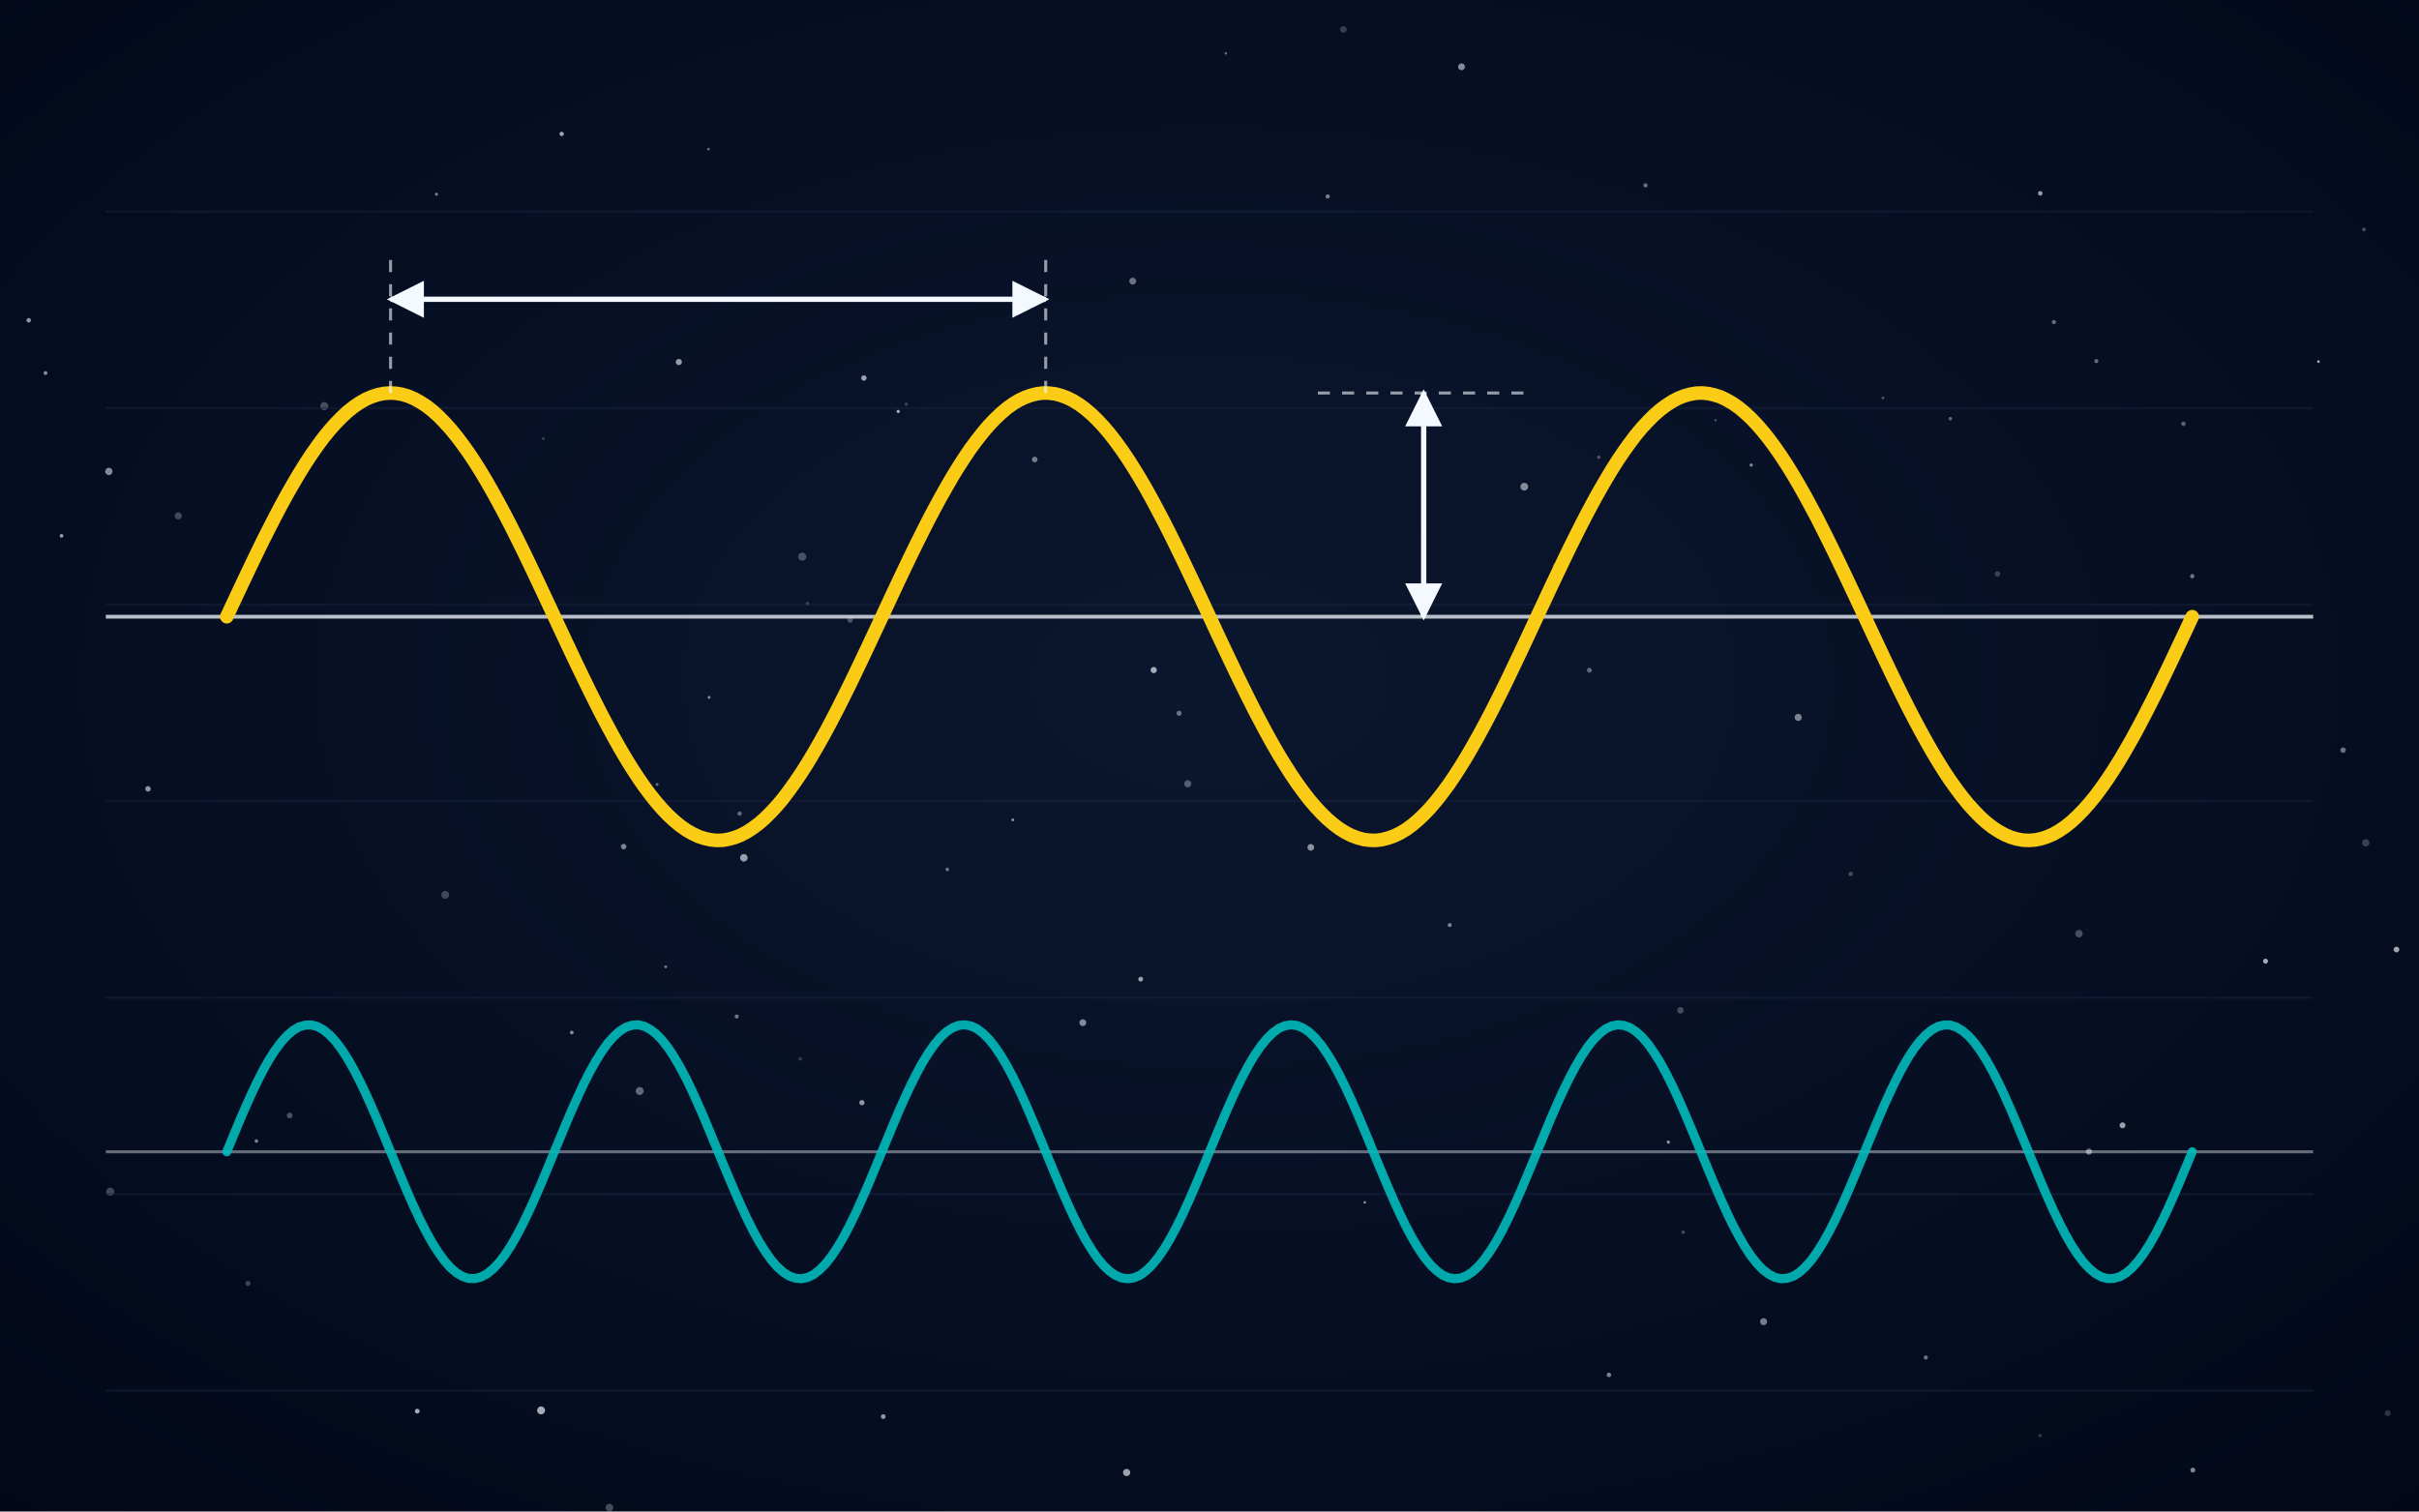
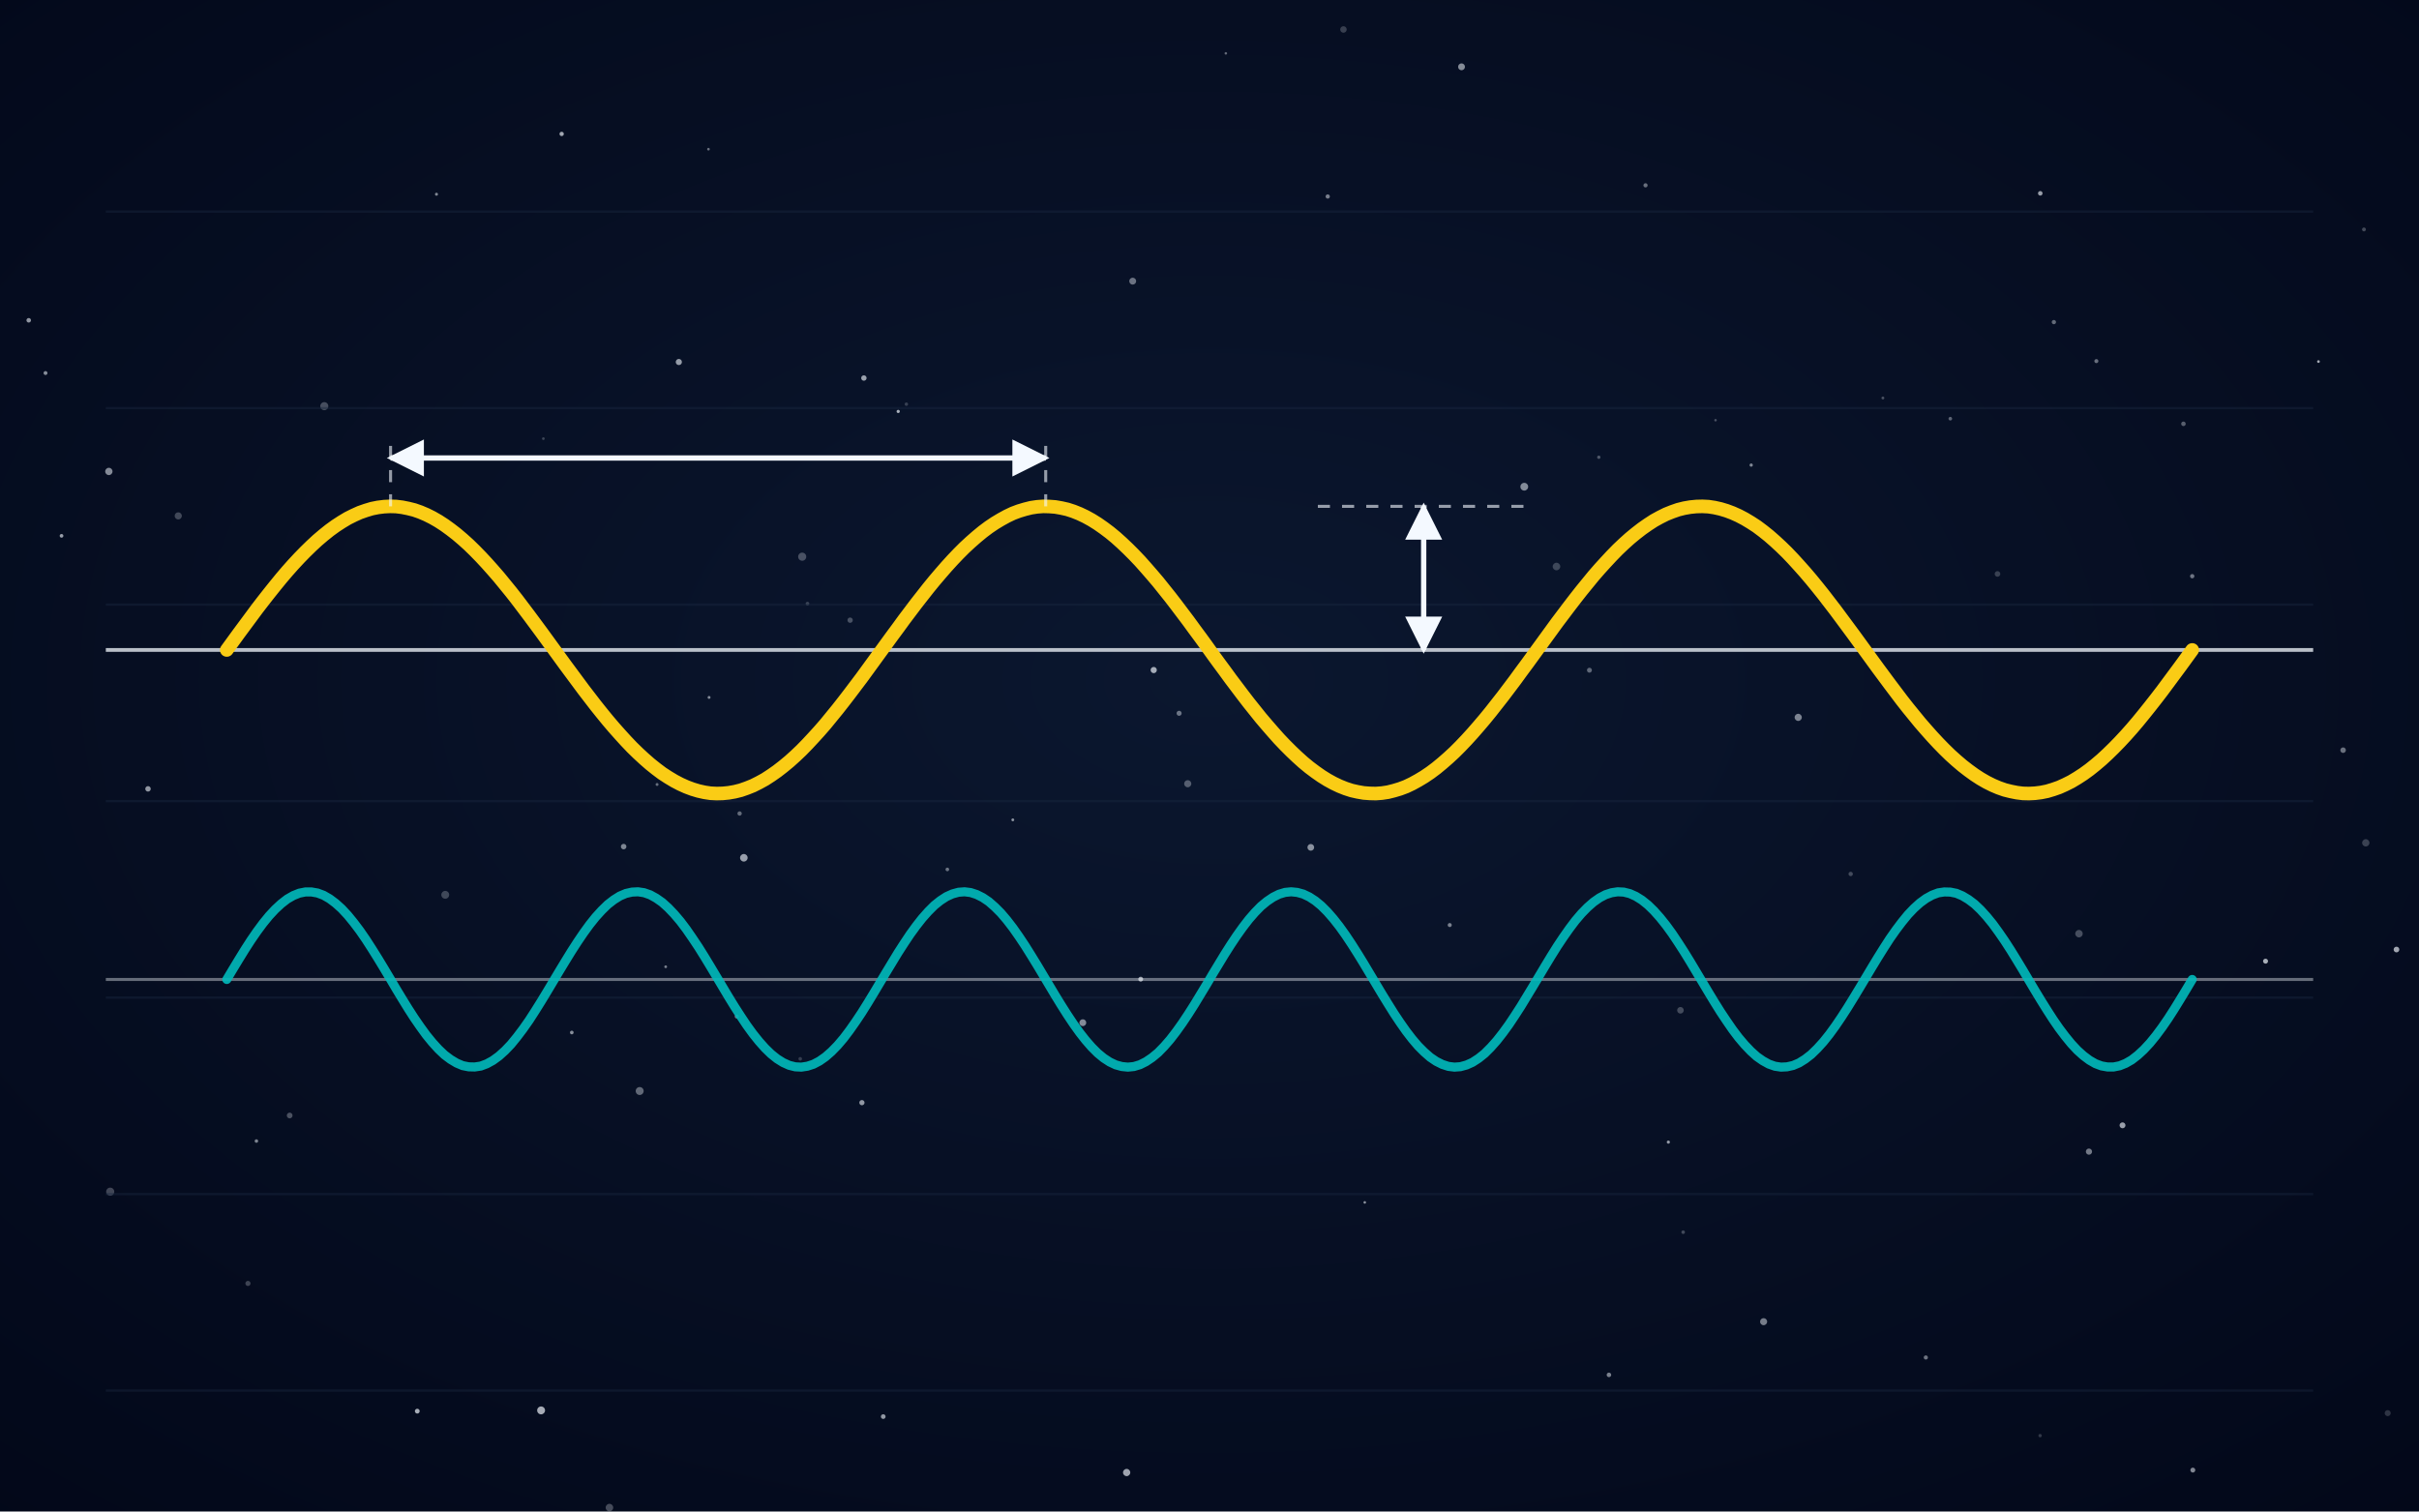
<svg xmlns="http://www.w3.org/2000/svg" width="1600" height="1000" viewBox="0 0 1600 1000">
  <defs>
    <radialGradient id="bg" cx="50%" cy="45%" r="78%">
      <stop offset="0%" stop-color="#0b172f" />
      <stop offset="100%" stop-color="#020718" />
    </radialGradient>
  </defs>
  <rect width="1600" height="1000" fill="url(#bg)" />
  <circle cx="403.1" cy="997.4" r="2.50" fill="#f4f9ff" opacity="0.27" />
  <circle cx="1134.7" cy="278.0" r="0.83" fill="#f4f9ff" opacity="0.28" />
  <circle cx="584.2" cy="937.2" r="1.56" fill="#f4f9ff" opacity="0.59" />
  <circle cx="1064.2" cy="909.6" r="1.50" fill="#f4f9ff" opacity="0.49" />
  <circle cx="1579.3" cy="934.9" r="1.99" fill="#f4f9ff" opacity="0.18" />
  <circle cx="1375.1" cy="617.7" r="2.47" fill="#f4f9ff" opacity="0.27" />
  <circle cx="1321.2" cy="379.7" r="1.86" fill="#f4f9ff" opacity="0.21" />
  <circle cx="1051.3" cy="443.4" r="1.63" fill="#f4f9ff" opacity="0.37" />
  <circle cx="1386.6" cy="238.9" r="1.34" fill="#f4f9ff" opacity="0.41" />
  <circle cx="1166.5" cy="874.4" r="2.34" fill="#f4f9ff" opacity="0.47" />
  <circle cx="412.5" cy="560.1" r="1.82" fill="#f4f9ff" opacity="0.50" />
  <circle cx="1349.5" cy="127.9" r="1.51" fill="#f4f9ff" opacity="0.61" />
  <circle cx="810.8" cy="35.3" r="0.84" fill="#f4f9ff" opacity="0.39" />
  <circle cx="1549.8" cy="496.3" r="1.83" fill="#f4f9ff" opacity="0.42" />
  <circle cx="1585.1" cy="628.2" r="1.88" fill="#f4f9ff" opacity="0.65" />
  <circle cx="1103.5" cy="755.6" r="1.05" fill="#f4f9ff" opacity="0.59" />
  <circle cx="1245.4" cy="263.3" r="0.95" fill="#f4f9ff" opacity="0.28" />
  <circle cx="1498.5" cy="635.9" r="1.64" fill="#f4f9ff" opacity="0.68" />
  <circle cx="1224.1" cy="578.2" r="1.44" fill="#f4f9ff" opacity="0.25" />
  <circle cx="40.7" cy="354.5" r="1.22" fill="#f4f9ff" opacity="0.61" />
  <circle cx="191.6" cy="738.0" r="1.89" fill="#f4f9ff" opacity="0.29" />
  <circle cx="19.0" cy="211.9" r="1.50" fill="#f4f9ff" opacity="0.58" />
  <circle cx="72.0" cy="311.9" r="2.42" fill="#f4f9ff" opacity="0.53" />
  <circle cx="571.4" cy="250.1" r="1.79" fill="#f4f9ff" opacity="0.62" />
  <circle cx="1358.5" cy="213.1" r="1.41" fill="#f4f9ff" opacity="0.39" />
  <circle cx="1450.4" cy="972.6" r="1.62" fill="#f4f9ff" opacity="0.52" />
  <circle cx="529.3" cy="700.5" r="1.19" fill="#f4f9ff" opacity="0.19" />
  <circle cx="288.7" cy="128.5" r="1.00" fill="#f4f9ff" opacity="0.51" />
  <circle cx="763.1" cy="443.3" r="2.06" fill="#f4f9ff" opacity="0.66" />
  <circle cx="1564.8" cy="557.6" r="2.42" fill="#f4f9ff" opacity="0.22" />
  <circle cx="754.5" cy="647.8" r="1.60" fill="#f4f9ff" opacity="0.63" />
  <circle cx="468.6" cy="98.7" r="0.87" fill="#f4f9ff" opacity="0.42" />
  <circle cx="30.1" cy="246.8" r="1.29" fill="#f4f9ff" opacity="0.54" />
  <circle cx="867.0" cy="560.6" r="2.22" fill="#f4f9ff" opacity="0.55" />
  <circle cx="1563.6" cy="151.8" r="1.28" fill="#f4f9ff" opacity="0.26" />
  <circle cx="169.6" cy="754.9" r="1.16" fill="#f4f9ff" opacity="0.50" />
  <circle cx="492.0" cy="567.5" r="2.51" fill="#f4f9ff" opacity="0.61" />
  <circle cx="294.5" cy="592.0" r="2.60" fill="#f4f9ff" opacity="0.24" />
  <circle cx="530.6" cy="368.3" r="2.68" fill="#f4f9ff" opacity="0.27" />
  <circle cx="1533.5" cy="239.2" r="0.90" fill="#f4f9ff" opacity="0.67" />
  <circle cx="489.2" cy="538.2" r="1.44" fill="#f4f9ff" opacity="0.38" />
  <circle cx="117.9" cy="341.3" r="2.36" fill="#f4f9ff" opacity="0.25" />
  <circle cx="487.3" cy="672.5" r="1.34" fill="#f4f9ff" opacity="0.44" />
  <circle cx="684.4" cy="304.0" r="1.87" fill="#f4f9ff" opacity="0.46" />
  <circle cx="669.9" cy="542.4" r="0.94" fill="#f4f9ff" opacity="0.56" />
  <circle cx="440.3" cy="639.6" r="0.92" fill="#f4f9ff" opacity="0.48" />
  <circle cx="423.1" cy="721.8" r="2.63" fill="#f4f9ff" opacity="0.38" />
  <circle cx="1029.5" cy="374.8" r="2.50" fill="#f4f9ff" opacity="0.23" />
  <circle cx="1290.0" cy="277.0" r="1.19" fill="#f4f9ff" opacity="0.36" />
  <circle cx="97.9" cy="521.9" r="1.81" fill="#f4f9ff" opacity="0.58" />
  <circle cx="785.6" cy="518.5" r="2.36" fill="#f4f9ff" opacity="0.32" />
  <circle cx="958.9" cy="612.0" r="1.34" fill="#f4f9ff" opacity="0.48" />
  <circle cx="1113.3" cy="815.2" r="1.18" fill="#f4f9ff" opacity="0.25" />
  <circle cx="359.4" cy="290.2" r="0.89" fill="#f4f9ff" opacity="0.23" />
  <circle cx="779.9" cy="471.9" r="1.68" fill="#f4f9ff" opacity="0.42" />
  <circle cx="745.2" cy="974.2" r="2.40" fill="#f4f9ff" opacity="0.64" />
  <circle cx="1111.5" cy="668.4" r="2.18" fill="#f4f9ff" opacity="0.25" />
  <circle cx="626.6" cy="575.2" r="1.20" fill="#f4f9ff" opacity="0.42" />
  <circle cx="469.0" cy="461.4" r="0.96" fill="#f4f9ff" opacity="0.52" />
  <circle cx="1444.2" cy="280.4" r="1.50" fill="#f4f9ff" opacity="0.34" />
  <circle cx="164.0" cy="849.1" r="1.70" fill="#f4f9ff" opacity="0.24" />
  <circle cx="534.1" cy="399.4" r="1.21" fill="#f4f9ff" opacity="0.23" />
  <circle cx="1273.8" cy="898.1" r="1.38" fill="#f4f9ff" opacity="0.44" />
  <circle cx="594.1" cy="272.2" r="1.07" fill="#f4f9ff" opacity="0.68" />
  <circle cx="357.9" cy="933.1" r="2.61" fill="#f4f9ff" opacity="0.67" />
  <circle cx="449.0" cy="239.5" r="2.04" fill="#f4f9ff" opacity="0.60" />
  <circle cx="72.9" cy="788.4" r="2.68" fill="#f4f9ff" opacity="0.25" />
  <circle cx="716.2" cy="676.6" r="2.27" fill="#f4f9ff" opacity="0.52" />
  <circle cx="1088.4" cy="122.6" r="1.39" fill="#f4f9ff" opacity="0.41" />
  <circle cx="371.5" cy="88.6" r="1.43" fill="#f4f9ff" opacity="0.65" />
  <circle cx="902.7" cy="795.5" r="0.84" fill="#f4f9ff" opacity="0.57" />
  <circle cx="214.5" cy="268.7" r="2.66" fill="#f4f9ff" opacity="0.27" />
  <circle cx="1158.3" cy="307.7" r="1.08" fill="#f4f9ff" opacity="0.51" />
  <circle cx="434.6" cy="519.0" r="0.97" fill="#f4f9ff" opacity="0.40" />
  <circle cx="1057.5" cy="302.5" r="1.10" fill="#f4f9ff" opacity="0.30" />
  <circle cx="276.0" cy="933.6" r="1.59" fill="#f4f9ff" opacity="0.68" />
  <circle cx="878.2" cy="130.0" r="1.41" fill="#f4f9ff" opacity="0.47" />
  <circle cx="1403.9" cy="744.5" r="1.95" fill="#f4f9ff" opacity="0.62" />
  <circle cx="1189.4" cy="474.6" r="2.37" fill="#f4f9ff" opacity="0.49" />
  <circle cx="570.1" cy="729.5" r="1.73" fill="#f4f9ff" opacity="0.58" />
  <circle cx="966.7" cy="44.2" r="2.27" fill="#f4f9ff" opacity="0.53" />
  <circle cx="378.2" cy="683.1" r="1.21" fill="#f4f9ff" opacity="0.54" />
  <circle cx="1008.2" cy="322.0" r="2.57" fill="#f4f9ff" opacity="0.52" />
  <circle cx="1349.4" cy="949.8" r="1.12" fill="#f4f9ff" opacity="0.19" />
  <circle cx="1450.0" cy="381.2" r="1.42" fill="#f4f9ff" opacity="0.44" />
  <circle cx="888.6" cy="19.5" r="2.16" fill="#f4f9ff" opacity="0.21" />
  <circle cx="1381.7" cy="761.9" r="2.05" fill="#f4f9ff" opacity="0.46" />
  <circle cx="749.2" cy="186.0" r="2.28" fill="#f4f9ff" opacity="0.42" />
  <circle cx="562.3" cy="410.3" r="1.76" fill="#f4f9ff" opacity="0.27" />
  <circle cx="599.5" cy="267.4" r="1.14" fill="#f4f9ff" opacity="0.20" />
  <defs>
    <marker id="a" viewBox="0 0 10 10" refX="9" refY="5" markerWidth="7" markerHeight="7" orient="auto">
      <path d="M0 0 L10 5 L0 10 z" fill="#f4f9ff" />
    </marker>
    <marker id="b" viewBox="0 0 10 10" refX="1" refY="5" markerWidth="7" markerHeight="7" orient="auto">
      <path d="M10 0 L0 5 L10 10 z" fill="#f4f9ff" />
    </marker>
  </defs>
  <line x1="70" y1="140" x2="1530" y2="140" stroke="#19263f" stroke-width="1.5" opacity="0.45" />
  <line x1="70" y1="270" x2="1530" y2="270" stroke="#19263f" stroke-width="1.5" opacity="0.45" />
  <line x1="70" y1="400" x2="1530" y2="400" stroke="#19263f" stroke-width="1.5" opacity="0.45" />
  <line x1="70" y1="530" x2="1530" y2="530" stroke="#19263f" stroke-width="1.5" opacity="0.45" />
  <line x1="70" y1="660" x2="1530" y2="660" stroke="#19263f" stroke-width="1.5" opacity="0.45" />
  <line x1="70" y1="790" x2="1530" y2="790" stroke="#19263f" stroke-width="1.5" opacity="0.45" />
  <line x1="70" y1="920" x2="1530" y2="920" stroke="#19263f" stroke-width="1.5" opacity="0.45" />
-   <line x1="70" y1="408" x2="1530" y2="408" stroke="#f4f9ff" stroke-width="2.5" opacity="0.75" />
-   <line x1="70" y1="762" x2="1530" y2="762" stroke="#f4f9ff" stroke-width="2" opacity="0.4" />
-   <path d="M150 408.0 L154 399.4 L158 390.9 L162 382.4 L166 374.0 L170 365.7 L174 357.5 L178 349.6 L182 341.8 L186 334.2 L190 326.9 L194 319.9 L198 313.1 L202 306.7 L206 300.6 L210 294.9 L214 289.5 L218 284.6 L222 280.1 L226 276.0 L230 272.3 L234 269.1 L238 266.4 L242 264.1 L246 262.4 L250 261.1 L254 260.3 L258 260.0 L262 260.2 L266 260.9 L270 262.1 L274 263.8 L278 266.0 L282 268.6 L286 271.7 L290 275.3 L294 279.4 L298 283.8 L302 288.7 L306 294.0 L310 299.6 L314 305.6 L318 312.0 L322 318.7 L326 325.7 L330 333.0 L334 340.5 L338 348.2 L342 356.2 L346 364.3 L350 372.6 L354 381.0 L358 389.5 L362 398.0 L366 406.6 L370 415.2 L374 423.7 L378 432.2 L382 440.6 L386 448.9 L390 457.1 L394 465.1 L398 473.0 L402 480.5 L406 487.9 L410 495.0 L414 501.8 L418 508.3 L422 514.4 L426 520.2 L430 525.6 L434 530.6 L438 535.2 L442 539.4 L446 543.1 L450 546.4 L454 549.2 L458 551.5 L462 553.4 L466 554.7 L470 555.6 L474 556.0 L478 555.9 L482 555.2 L486 554.1 L490 552.5 L494 550.4 L498 547.8 L502 544.8 L506 541.3 L510 537.3 L514 533.0 L518 528.2 L522 522.9 L526 517.3 L530 511.4 L534 505.1 L538 498.4 L542 491.5 L546 484.3 L550 476.8 L554 469.1 L558 461.1 L562 453.1 L566 444.8 L570 436.4 L574 428.0 L578 419.4 L582 410.9 L586 402.3 L590 393.7 L594 385.2 L598 376.8 L602 368.4 L606 360.2 L610 352.2 L614 344.3 L618 336.7 L622 329.3 L626 322.2 L630 315.3 L634 308.8 L638 302.6 L642 296.7 L646 291.3 L650 286.2 L654 281.5 L658 277.3 L662 273.5 L666 270.1 L670 267.2 L674 264.8 L678 262.9 L682 261.5 L686 260.5 L690 260.0 L694 260.1 L698 260.6 L702 261.7 L706 263.2 L710 265.2 L714 267.7 L718 270.7 L722 274.1 L726 278.0 L730 282.3 L734 287.0 L738 292.2 L742 297.7 L746 303.6 L750 309.9 L754 316.4 L758 323.3 L762 330.5 L766 338.0 L770 345.6 L774 353.5 L778 361.6 L782 369.8 L786 378.2 L790 386.6 L794 395.1 L798 403.7 L802 412.3 L806 420.9 L810 429.4 L814 437.8 L818 446.2 L822 454.4 L826 462.5 L830 470.4 L834 478.0 L838 485.5 L842 492.7 L846 499.6 L850 506.1 L854 512.4 L858 518.3 L862 523.8 L866 529.0 L870 533.7 L874 538.0 L878 541.9 L882 545.3 L886 548.3 L890 550.8 L894 552.8 L898 554.3 L902 555.4 L906 555.9 L910 556.0 L914 555.5 L918 554.5 L922 553.1 L926 551.2 L930 548.8 L934 545.9 L938 542.5 L942 538.7 L946 534.5 L950 529.8 L954 524.7 L958 519.3 L962 513.4 L966 507.2 L970 500.7 L974 493.8 L978 486.7 L982 479.3 L986 471.7 L990 463.8 L994 455.8 L998 447.6 L1002 439.2 L1006 430.8 L1010 422.3 L1014 413.7 L1018 405.1 L1022 396.6 L1026 388.0 L1030 379.6 L1034 371.2 L1038 362.9 L1042 354.9 L1046 346.9 L1050 339.2 L1054 331.7 L1058 324.5 L1062 317.6 L1066 310.9 L1070 304.6 L1074 298.7 L1078 293.1 L1082 287.8 L1086 283.0 L1090 278.7 L1094 274.7 L1098 271.2 L1102 268.2 L1106 265.6 L1110 263.5 L1114 261.9 L1118 260.8 L1122 260.1 L1126 260.0 L1130 260.4 L1134 261.3 L1138 262.6 L1142 264.5 L1146 266.8 L1150 269.6 L1154 272.9 L1158 276.6 L1162 280.8 L1166 285.4 L1170 290.4 L1174 295.8 L1178 301.6 L1182 307.7 L1186 314.2 L1190 321.0 L1194 328.1 L1198 335.5 L1202 343.0 L1206 350.9 L1210 358.9 L1214 367.1 L1218 375.4 L1222 383.8 L1226 392.3 L1230 400.8 L1234 409.4 L1238 418.0 L1242 426.5 L1246 435.0 L1250 443.4 L1254 451.7 L1258 459.8 L1262 467.8 L1266 475.5 L1270 483.0 L1274 490.3 L1278 497.3 L1282 504.0 L1286 510.4 L1290 516.4 L1294 522.0 L1298 527.3 L1302 532.2 L1306 536.6 L1310 540.7 L1314 544.3 L1318 547.4 L1322 550.0 L1326 552.2 L1330 553.9 L1334 555.1 L1338 555.8 L1342 556.0 L1346 555.7 L1350 554.9 L1354 553.6 L1358 551.9 L1362 549.6 L1366 546.9 L1370 543.7 L1374 540.0 L1378 535.9 L1382 531.4 L1386 526.5 L1390 521.1 L1394 515.4 L1398 509.3 L1402 502.9 L1406 496.1 L1410 489.1 L1414 481.8 L1418 474.2 L1422 466.4 L1426 458.5 L1430 450.3 L1434 442.0 L1438 433.6 L1442 425.1 L1446 416.6 L1450 408.0" fill="none" stroke="#facc15" stroke-width="9" stroke-linecap="round" />
-   <path d="M150 762.0 L154 752.3 L158 742.7 L162 733.4 L166 724.4 L170 716.0 L174 708.1 L178 701.0 L182 694.8 L186 689.4 L190 685.0 L194 681.6 L198 679.3 L202 678.2 L206 678.1 L210 679.2 L214 681.4 L218 684.7 L222 689.0 L226 694.3 L230 700.5 L234 707.5 L238 715.3 L242 723.7 L246 732.6 L250 741.9 L254 751.5 L258 761.2 L262 770.9 L266 780.5 L270 789.9 L274 798.9 L278 807.4 L282 815.2 L286 822.4 L290 828.7 L294 834.2 L298 838.7 L302 842.1 L306 844.5 L310 845.8 L314 845.9 L318 844.9 L322 842.8 L326 839.6 L330 835.4 L334 830.2 L338 824.1 L342 817.1 L346 809.4 L350 801.0 L354 792.2 L358 782.9 L362 773.3 L366 763.6 L370 753.9 L374 744.3 L378 734.9 L382 725.9 L386 717.3 L390 709.4 L394 702.2 L398 695.8 L402 690.2 L406 685.7 L410 682.1 L414 679.6 L418 678.3 L422 678.0 L426 678.9 L430 681.0 L434 684.0 L438 688.2 L442 693.3 L446 699.4 L450 706.3 L454 713.9 L458 722.2 L462 731.1 L466 740.3 L470 749.9 L474 759.6 L478 769.3 L482 778.9 L486 788.3 L490 797.4 L494 806.0 L498 814.0 L502 821.3 L506 827.7 L510 833.4 L514 838.0 L518 841.6 L522 844.2 L526 845.6 L530 846.0 L534 845.2 L538 843.3 L542 840.2 L546 836.2 L550 831.1 L554 825.1 L558 818.3 L562 810.7 L566 802.5 L570 793.7 L574 784.5 L578 774.9 L582 765.2 L586 755.5 L590 745.9 L594 736.4 L598 727.3 L602 718.7 L606 710.7 L610 703.3 L614 696.8 L618 691.1 L622 686.3 L626 682.6 L630 680.0 L634 678.4 L638 678.0 L642 678.7 L646 680.5 L650 683.5 L654 687.4 L658 692.4 L662 698.3 L666 705.1 L670 712.6 L674 720.8 L678 729.6 L682 738.8 L686 748.3 L690 757.9 L694 767.7 L698 777.3 L702 786.8 L706 795.9 L710 804.6 L714 812.7 L718 820.1 L722 826.7 L726 832.5 L730 837.3 L734 841.1 L738 843.8 L742 845.5 L746 846.0 L750 845.4 L754 843.7 L758 840.8 L762 836.9 L766 832.0 L770 826.2 L774 819.5 L778 812.0 L782 803.9 L786 795.2 L790 786.0 L794 776.5 L798 766.9 L802 757.1 L806 747.5 L810 738.0 L814 728.8 L818 720.1 L822 712.0 L826 704.5 L830 697.8 L834 692.0 L838 687.1 L842 683.2 L846 680.3 L850 678.6 L854 678.0 L858 678.5 L862 680.2 L866 682.9 L870 686.7 L874 691.5 L878 697.3 L882 703.9 L886 711.3 L890 719.4 L894 728.1 L898 737.2 L902 746.7 L906 756.3 L910 766.1 L914 775.7 L918 785.2 L922 794.4 L926 803.2 L930 811.4 L934 818.9 L938 825.7 L942 831.6 L946 836.6 L950 840.5 L954 843.5 L958 845.3 L962 846.0 L966 845.6 L970 844.0 L974 841.4 L978 837.7 L982 832.9 L986 827.2 L990 820.7 L994 813.3 L998 805.3 L1002 796.7 L1006 787.6 L1010 778.1 L1014 768.5 L1018 758.8 L1022 749.1 L1026 739.5 L1030 730.3 L1034 721.5 L1038 713.3 L1042 705.7 L1046 698.9 L1050 692.9 L1054 687.8 L1058 683.8 L1062 680.7 L1066 678.8 L1070 678.0 L1074 678.4 L1078 679.8 L1082 682.4 L1086 686.0 L1090 690.6 L1094 696.3 L1098 702.7 L1102 710.0 L1106 718.0 L1110 726.6 L1114 735.7 L1118 745.1 L1122 754.7 L1126 764.4 L1130 774.1 L1134 783.7 L1138 792.9 L1142 801.8 L1146 810.1 L1150 817.7 L1154 824.6 L1158 830.7 L1162 835.8 L1166 840.0 L1170 843.0 L1174 845.1 L1178 846.0 L1182 845.7 L1186 844.4 L1190 841.9 L1194 838.3 L1198 833.8 L1202 828.2 L1206 821.8 L1210 814.6 L1214 806.7 L1218 798.1 L1222 789.1 L1226 779.7 L1230 770.1 L1234 760.4 L1238 750.7 L1242 741.1 L1246 731.8 L1250 723.0 L1254 714.6 L1258 706.9 L1262 699.9 L1266 693.8 L1270 688.6 L1274 684.4 L1278 681.2 L1282 679.1 L1286 678.1 L1290 678.2 L1294 679.5 L1298 681.9 L1302 685.3 L1306 689.8 L1310 695.3 L1314 701.6 L1318 708.8 L1322 716.6 L1326 725.1 L1330 734.1 L1334 743.5 L1338 753.1 L1342 762.8 L1346 772.5 L1350 782.1 L1354 791.4 L1358 800.3 L1362 808.7 L1366 816.5 L1370 823.5 L1374 829.7 L1378 835.0 L1382 839.3 L1386 842.6 L1390 844.8 L1394 845.9 L1398 845.8 L1402 844.7 L1406 842.4 L1410 839.0 L1414 834.6 L1418 829.2 L1422 823.0 L1426 815.9 L1430 808.0 L1434 799.6 L1438 790.6 L1442 781.3 L1446 771.7 L1450 762.0" fill="none" stroke="#00babb" stroke-width="6" stroke-linecap="round" opacity="0.9" />
-   <line x1="258.333" y1="260" x2="258.333" y2="172" stroke="#f4f9ff" stroke-width="2" opacity="0.6" stroke-dasharray="8 8" />
-   <line x1="691.667" y1="260" x2="691.667" y2="172" stroke="#f4f9ff" stroke-width="2" opacity="0.6" stroke-dasharray="8 8" />
-   <line x1="258.333" y1="198" x2="691.667" y2="198" stroke="#f4f9ff" stroke-width="3.5" marker-start="url(#b)" marker-end="url(#a)" />
-   <line x1="941.667" y1="408" x2="941.667" y2="260" stroke="#f4f9ff" stroke-width="3.5" marker-start="url(#b)" marker-end="url(#a)" />
-   <line x1="871.667" y1="260" x2="1011.667" y2="260" stroke="#f4f9ff" stroke-width="2" opacity="0.6" stroke-dasharray="8 8" />
+   <line x1="70" y1="430" x2="1530" y2="430" stroke="#f4f9ff" stroke-width="2.5" opacity="0.75" />
+   <line x1="70" y1="648" x2="1530" y2="648" stroke="#f4f9ff" stroke-width="2" opacity="0.4" />
+   <path d="M150 430.0 L154 424.5 L158 419.0 L162 413.6 L166 408.2 L170 402.8 L174 397.6 L178 392.5 L182 387.5 L186 382.6 L190 377.9 L194 373.4 L198 369.1 L202 365.0 L206 361.1 L210 357.4 L214 354.0 L218 350.8 L222 347.9 L226 345.3 L230 342.9 L234 340.9 L238 339.1 L242 337.7 L246 336.5 L250 335.7 L254 335.2 L258 335.0 L262 335.1 L266 335.6 L270 336.4 L274 337.4 L278 338.8 L282 340.5 L286 342.5 L290 344.8 L294 347.4 L298 350.3 L302 353.4 L306 356.8 L310 360.4 L314 364.3 L318 368.4 L322 372.7 L326 377.2 L330 381.8 L334 386.7 L338 391.6 L342 396.7 L346 402.0 L350 407.3 L354 412.7 L358 418.1 L362 423.6 L366 429.1 L370 434.6 L374 440.1 L378 445.5 L382 450.9 L386 456.3 L390 461.5 L394 466.7 L398 471.7 L402 476.6 L406 481.3 L410 485.8 L414 490.2 L418 494.4 L422 498.3 L426 502.0 L430 505.5 L434 508.7 L438 511.7 L442 514.3 L446 516.7 L450 518.8 L454 520.6 L458 522.1 L462 523.3 L466 524.2 L470 524.8 L474 525.0 L478 524.9 L482 524.5 L486 523.8 L490 522.8 L494 521.4 L498 519.8 L502 517.8 L506 515.6 L510 513.0 L514 510.2 L518 507.1 L522 503.8 L526 500.2 L530 496.4 L534 492.3 L538 488.0 L542 483.6 L546 479.0 L550 474.1 L554 469.2 L558 464.1 L562 458.9 L566 453.6 L570 448.3 L574 442.8 L578 437.3 L582 431.8 L586 426.3 L590 420.8 L594 415.4 L598 409.9 L602 404.6 L606 399.3 L610 394.2 L614 389.1 L618 384.2 L622 379.5 L626 374.9 L630 370.5 L634 366.3 L638 362.3 L642 358.6 L646 355.1 L650 351.8 L654 348.8 L658 346.1 L662 343.7 L666 341.5 L670 339.6 L674 338.1 L678 336.9 L682 335.9 L686 335.3 L690 335.0 L694 335.1 L698 335.4 L702 336.1 L706 337.0 L710 338.3 L714 339.9 L718 341.8 L722 344.0 L726 346.5 L730 349.3 L734 352.3 L738 355.6 L742 359.2 L746 363.0 L750 367.0 L754 371.2 L758 375.7 L762 380.3 L766 385.0 L770 390.0 L774 395.0 L778 400.2 L782 405.5 L786 410.8 L790 416.3 L794 421.7 L798 427.2 L802 432.8 L806 438.3 L810 443.7 L814 449.2 L818 454.5 L822 459.8 L826 465.0 L830 470.0 L834 475.0 L838 479.7 L842 484.3 L846 488.8 L850 493.0 L854 497.0 L858 500.8 L862 504.4 L866 507.7 L870 510.7 L874 513.5 L878 516.0 L882 518.2 L886 520.1 L890 521.7 L894 523.0 L898 523.9 L902 524.6 L906 524.9 L910 525.0 L914 524.7 L918 524.1 L922 523.1 L926 521.9 L930 520.4 L934 518.5 L938 516.3 L942 513.9 L946 511.2 L950 508.2 L954 504.9 L958 501.4 L962 497.7 L966 493.7 L970 489.5 L974 485.1 L978 480.5 L982 475.8 L986 470.9 L990 465.8 L994 460.7 L998 455.4 L1002 450.1 L1006 444.6 L1010 439.2 L1014 433.7 L1018 428.2 L1022 422.7 L1026 417.2 L1030 411.7 L1034 406.4 L1038 401.1 L1042 395.9 L1046 390.8 L1050 385.9 L1054 381.0 L1058 376.4 L1062 372.0 L1066 367.7 L1070 363.6 L1074 359.8 L1078 356.2 L1082 352.9 L1086 349.8 L1090 347.0 L1094 344.4 L1098 342.2 L1102 340.2 L1106 338.6 L1110 337.2 L1114 336.2 L1118 335.5 L1122 335.1 L1126 335.0 L1130 335.2 L1134 335.8 L1138 336.7 L1142 337.9 L1146 339.4 L1150 341.2 L1154 343.3 L1158 345.7 L1162 348.3 L1166 351.3 L1170 354.5 L1174 358.0 L1178 361.7 L1182 365.6 L1186 369.8 L1190 374.2 L1194 378.7 L1198 383.4 L1202 388.3 L1206 393.3 L1210 398.5 L1214 403.7 L1218 409.1 L1222 414.5 L1226 419.9 L1230 425.4 L1234 430.9 L1238 436.4 L1242 441.9 L1246 447.3 L1250 452.7 L1254 458.0 L1258 463.3 L1262 468.4 L1266 473.3 L1270 478.2 L1274 482.8 L1278 487.3 L1282 491.6 L1286 495.7 L1290 499.6 L1294 503.2 L1298 506.6 L1302 509.7 L1306 512.6 L1310 515.2 L1314 517.5 L1318 519.5 L1322 521.2 L1326 522.6 L1330 523.6 L1334 524.4 L1338 524.9 L1342 525.0 L1346 524.8 L1350 524.3 L1354 523.5 L1358 522.3 L1362 520.9 L1366 519.1 L1370 517.1 L1374 514.7 L1378 512.1 L1382 509.2 L1386 506.0 L1390 502.6 L1394 498.9 L1398 495.0 L1402 490.9 L1406 486.6 L1410 482.1 L1414 477.4 L1418 472.5 L1422 467.5 L1426 462.4 L1430 457.2 L1434 451.8 L1438 446.4 L1442 441.0 L1446 435.5 L1450 430.0" fill="none" stroke="#facc15" stroke-width="9" stroke-linecap="round" />
+   <path d="M150 648.0 L154 641.3 L158 634.7 L162 628.2 L166 622.0 L170 616.2 L174 610.8 L178 605.9 L182 601.6 L186 597.9 L190 594.8 L194 592.5 L198 590.9 L202 590.1 L206 590.1 L210 590.8 L214 592.3 L218 594.6 L222 597.6 L226 601.2 L230 605.5 L234 610.4 L238 615.7 L242 621.5 L246 627.7 L250 634.1 L254 640.7 L258 647.4 L262 654.2 L266 660.8 L270 667.3 L274 673.5 L278 679.3 L282 684.8 L286 689.7 L290 694.1 L294 697.9 L298 700.9 L302 703.3 L306 705.0 L310 705.8 L314 705.9 L318 705.3 L322 703.8 L326 701.6 L330 698.7 L334 695.1 L338 690.9 L342 686.0 L346 680.7 L350 675.0 L354 668.8 L358 662.4 L362 655.8 L366 649.1 L370 642.4 L374 635.8 L378 629.3 L382 623.1 L386 617.2 L390 611.7 L394 606.7 L398 602.3 L402 598.4 L406 595.3 L410 592.8 L414 591.1 L418 590.2 L422 590.0 L426 590.6 L430 592.0 L434 594.2 L438 597.0 L442 600.6 L446 604.8 L450 609.5 L454 614.8 L458 620.6 L462 626.6 L466 633.0 L470 639.6 L474 646.3 L478 653.0 L482 659.7 L486 666.2 L490 672.4 L494 678.4 L498 683.9 L502 688.9 L506 693.4 L510 697.3 L514 700.5 L518 703.0 L522 704.8 L526 705.8 L530 706.0 L534 705.4 L538 704.1 L542 702.0 L546 699.2 L550 695.7 L554 691.6 L558 686.9 L562 681.6 L566 675.9 L570 669.9 L574 663.5 L578 656.9 L582 650.2 L586 643.5 L590 636.9 L594 630.3 L598 624.1 L602 618.1 L606 612.6 L610 607.5 L614 603.0 L618 599.0 L622 595.8 L626 593.2 L630 591.4 L634 590.3 L638 590.0 L642 590.5 L646 591.8 L650 593.8 L654 596.5 L658 600.0 L662 604.0 L666 608.7 L670 613.9 L674 619.6 L678 625.6 L682 632.0 L686 638.5 L690 645.2 L694 651.9 L698 658.6 L702 665.1 L706 671.4 L710 677.4 L714 683.0 L718 688.1 L722 692.7 L726 696.7 L730 700.0 L734 702.6 L738 704.5 L742 705.6 L746 706.0 L750 705.6 L754 704.4 L758 702.4 L762 699.7 L766 696.4 L770 692.3 L774 687.7 L778 682.5 L782 676.9 L786 670.9 L790 664.6 L794 658.0 L798 651.4 L802 644.6 L806 638.0 L810 631.4 L814 625.1 L818 619.1 L822 613.5 L826 608.3 L830 603.7 L834 599.6 L838 596.3 L842 593.6 L846 591.6 L850 590.4 L854 590.0 L858 590.4 L862 591.5 L866 593.4 L870 596.0 L874 599.3 L878 603.3 L882 607.9 L886 613.0 L890 618.6 L894 624.6 L898 630.9 L902 637.4 L906 644.1 L910 650.8 L914 657.5 L918 664.0 L922 670.4 L926 676.4 L930 682.1 L934 687.3 L938 692.0 L942 696.0 L946 699.5 L950 702.2 L954 704.2 L958 705.5 L962 706.0 L966 705.7 L970 704.6 L974 702.8 L978 700.2 L982 697.0 L986 693.0 L990 688.5 L994 683.4 L998 677.9 L1002 671.9 L1006 665.7 L1010 659.1 L1014 652.5 L1018 645.8 L1022 639.1 L1026 632.5 L1030 626.1 L1034 620.1 L1038 614.4 L1042 609.1 L1046 604.4 L1050 600.3 L1054 596.8 L1058 594.0 L1062 591.9 L1066 590.6 L1070 590.0 L1074 590.2 L1078 591.2 L1082 593.0 L1086 595.5 L1090 598.7 L1094 602.6 L1098 607.1 L1102 612.1 L1106 617.6 L1110 623.6 L1114 629.8 L1118 636.3 L1122 643.0 L1126 649.7 L1130 656.4 L1134 663.0 L1138 669.4 L1142 675.4 L1146 681.2 L1150 686.5 L1154 691.2 L1158 695.4 L1162 699.0 L1166 701.8 L1170 704.0 L1174 705.4 L1178 706.0 L1182 705.8 L1186 704.9 L1190 703.2 L1194 700.7 L1198 697.6 L1202 693.7 L1206 689.3 L1210 684.3 L1214 678.8 L1218 672.9 L1222 666.7 L1226 660.2 L1230 653.6 L1234 646.9 L1238 640.2 L1242 633.6 L1246 627.2 L1250 621.0 L1254 615.3 L1258 610.0 L1262 605.1 L1266 600.9 L1270 597.3 L1274 594.4 L1278 592.2 L1282 590.7 L1286 590.1 L1290 590.2 L1294 591.0 L1298 592.7 L1302 595.1 L1306 598.1 L1310 601.9 L1314 606.3 L1318 611.2 L1322 616.7 L1326 622.5 L1330 628.7 L1334 635.2 L1338 641.8 L1342 648.6 L1346 655.3 L1350 661.9 L1354 668.3 L1358 674.5 L1362 680.3 L1366 685.6 L1370 690.5 L1374 694.8 L1378 698.4 L1382 701.4 L1386 703.7 L1390 705.2 L1394 705.9 L1398 705.9 L1402 705.1 L1406 703.5 L1410 701.2 L1414 698.1 L1418 694.4 L1422 690.1 L1426 685.2 L1430 679.8 L1434 674.0 L1438 667.8 L1442 661.3 L1446 654.7 L1450 648.0" fill="none" stroke="#00babb" stroke-width="6" stroke-linecap="round" opacity="0.9" />
+   <line x1="258.333" y1="335" x2="258.333" y2="289" stroke="#f4f9ff" stroke-width="2" opacity="0.6" stroke-dasharray="8 8" />
+   <line x1="691.667" y1="335" x2="691.667" y2="289" stroke="#f4f9ff" stroke-width="2" opacity="0.6" stroke-dasharray="8 8" />
+   <line x1="258.333" y1="303" x2="691.667" y2="303" stroke="#f4f9ff" stroke-width="3.5" marker-start="url(#b)" marker-end="url(#a)" />
+   <line x1="941.667" y1="430" x2="941.667" y2="335" stroke="#f4f9ff" stroke-width="3.5" marker-start="url(#b)" marker-end="url(#a)" />
+   <line x1="871.667" y1="335" x2="1011.667" y2="335" stroke="#f4f9ff" stroke-width="2" opacity="0.6" stroke-dasharray="8 8" />
</svg>
